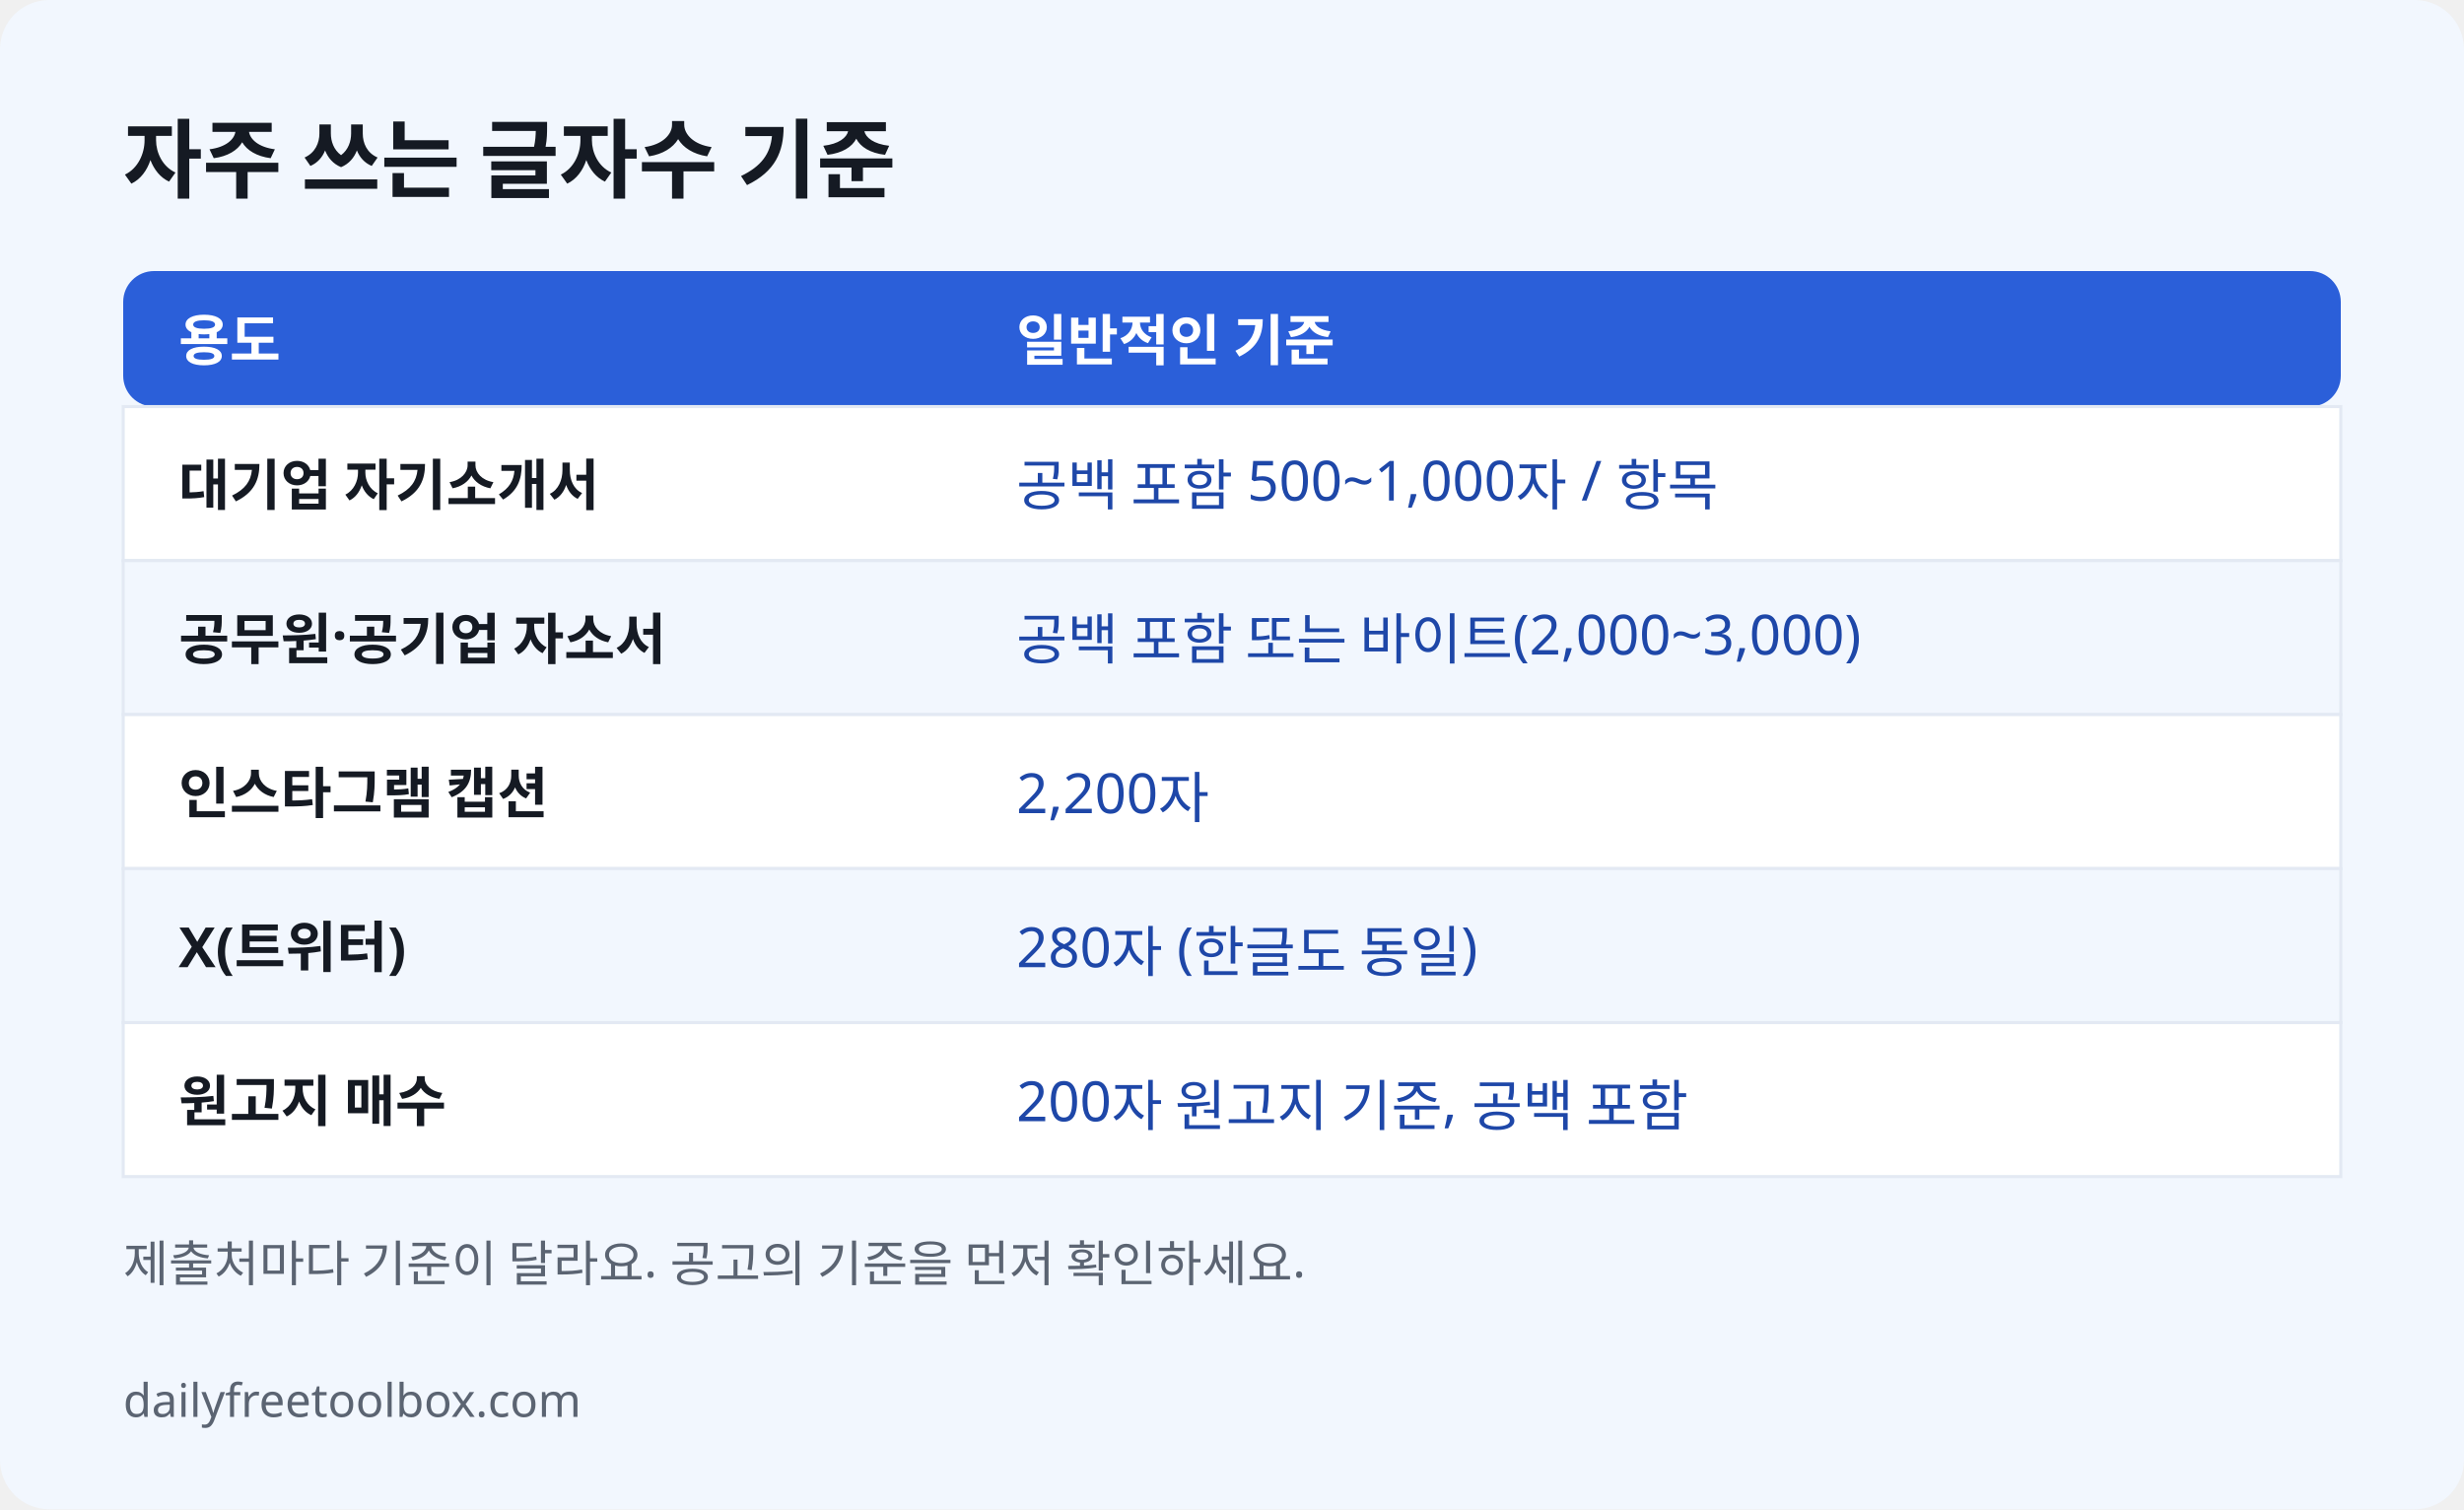
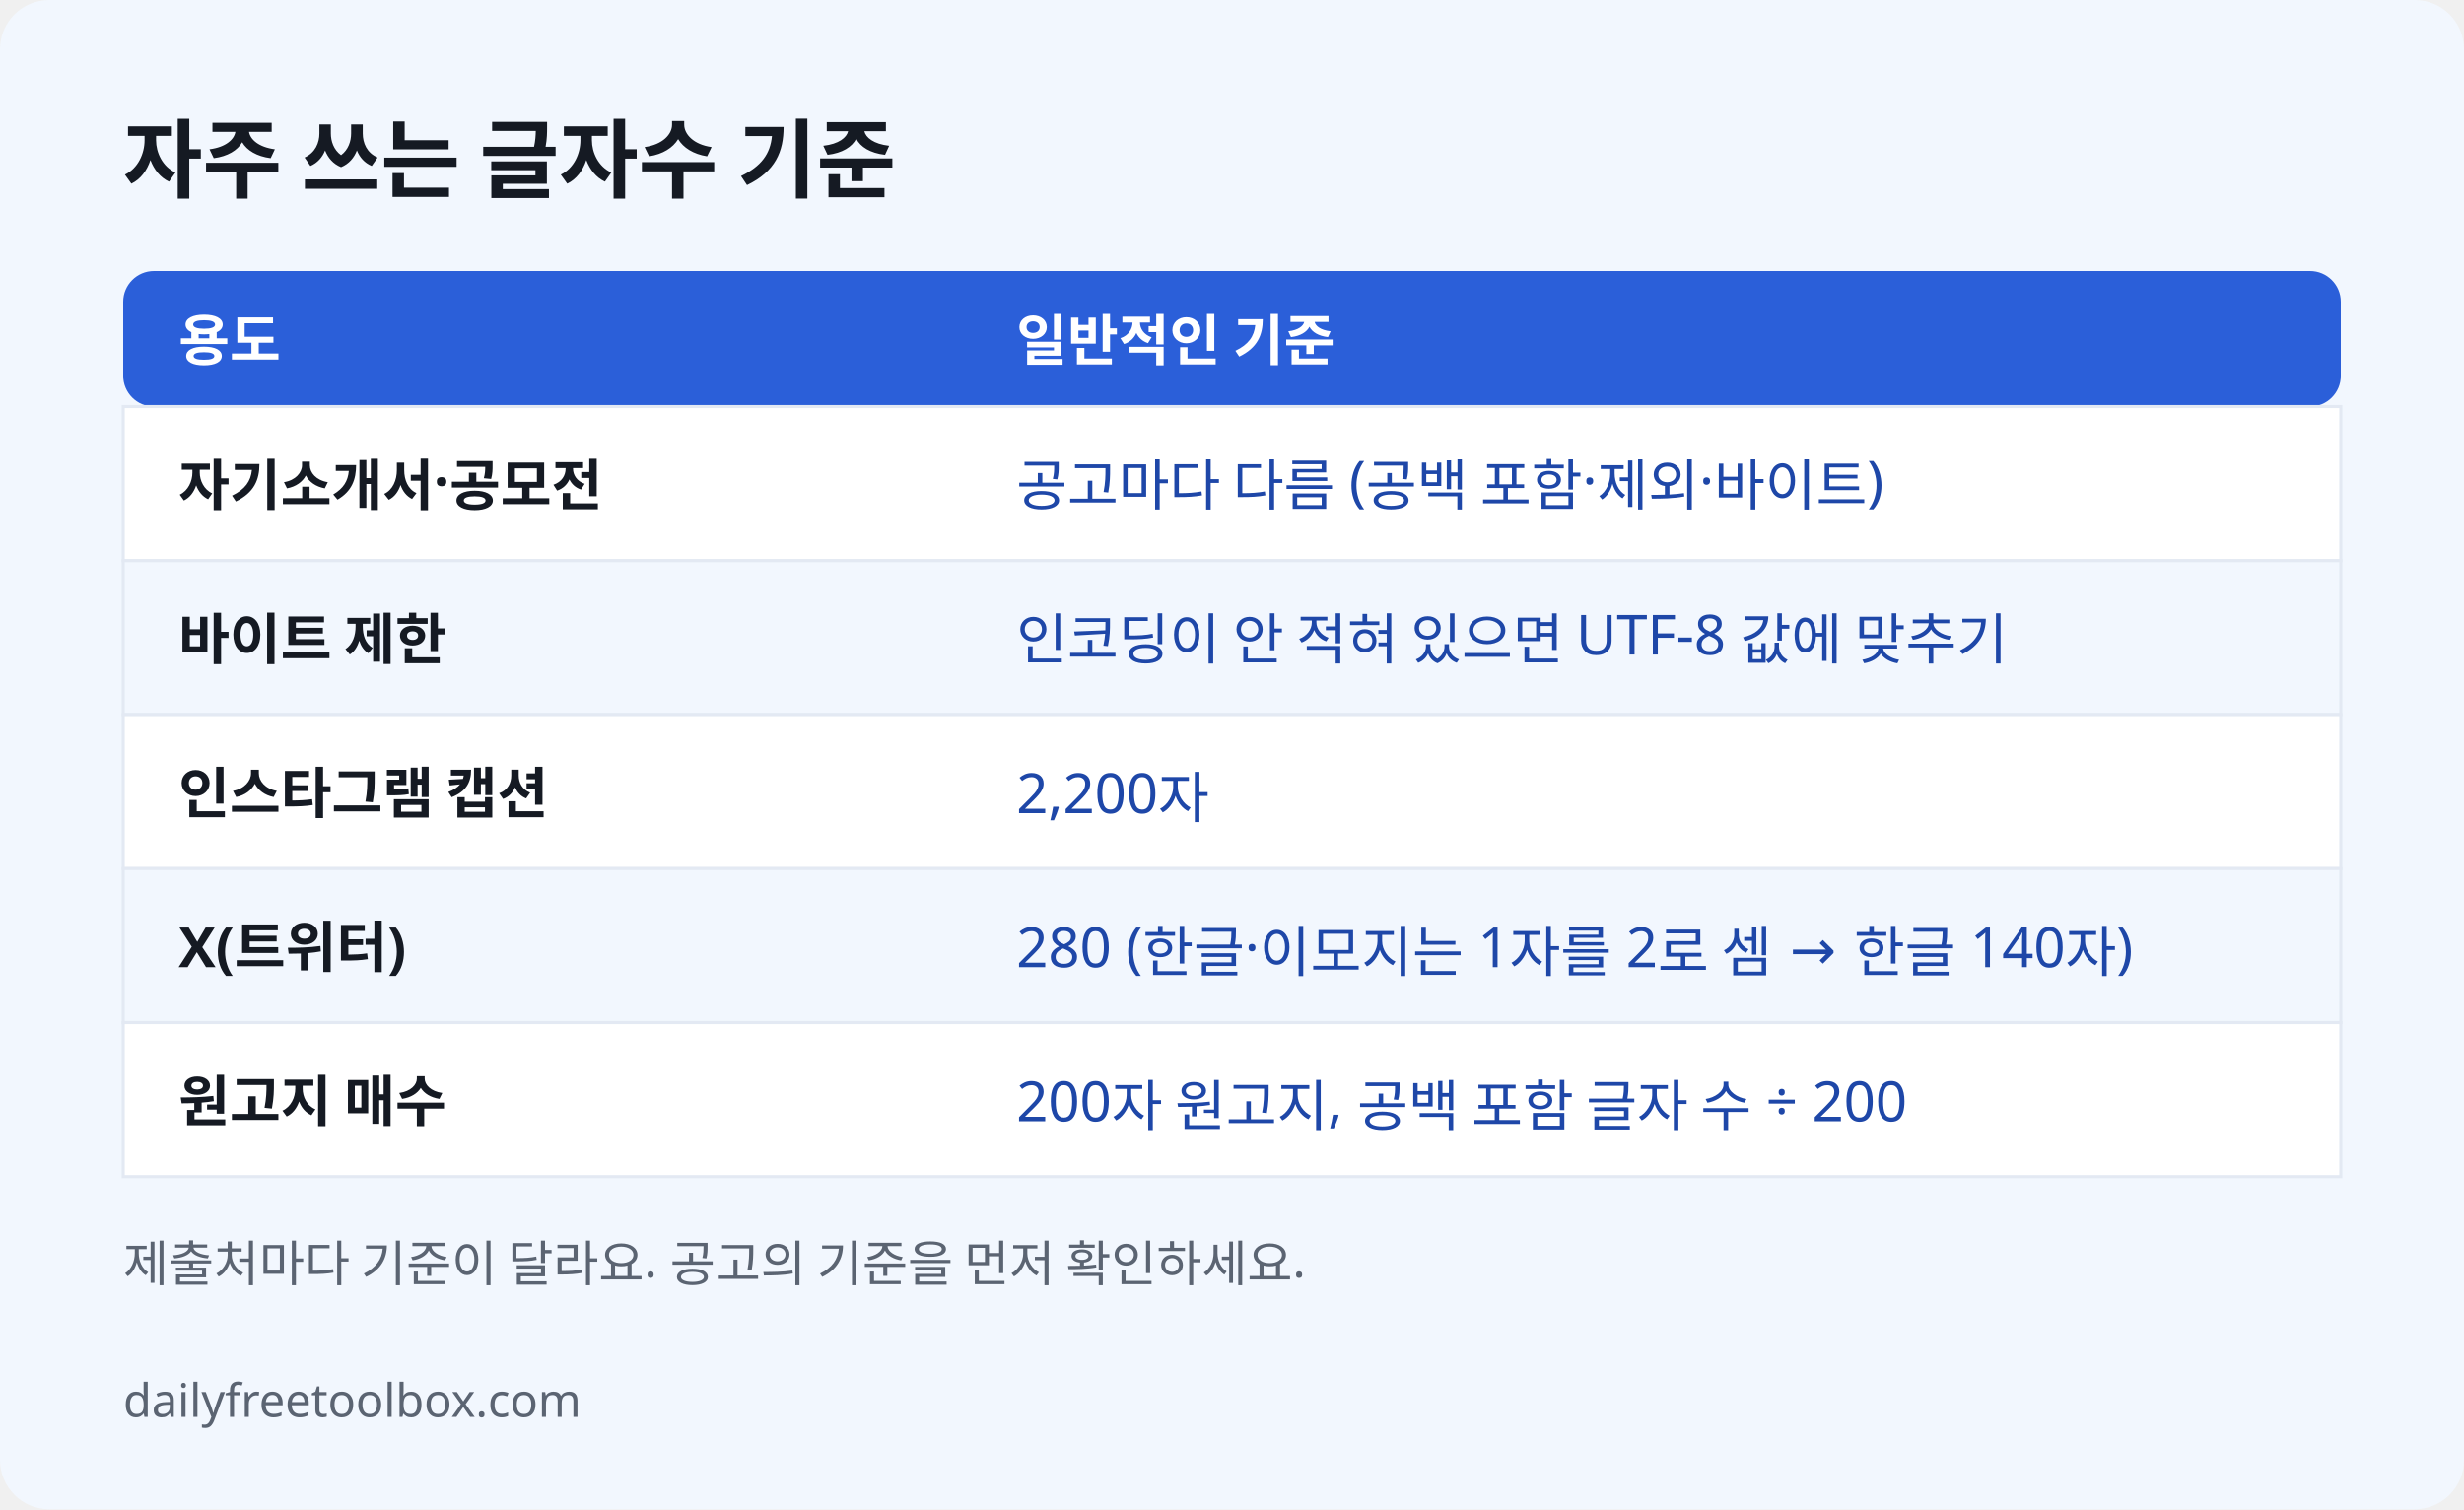
<svg xmlns="http://www.w3.org/2000/svg" viewBox="0 0 800 490" role="img">
  <rect width="800" height="490" rx="16" fill="#f2f7fe" />
  <g font-family="Pretendard, 'Noto Sans KR', 'Apple SD Gothic Neo', 'Malgun Gothic', 'Noto Sans JP', 'Yu Gothic', Meiryo, sans-serif">
    <text x="40" y="62" font-size="28" font-weight="800" fill="#151a23" text-anchor="start">자주 쓰는 글자수 기준</text>
    <rect x="40" y="88" width="720" height="44" rx="10" fill="#2b5fd9" />
    <text x="58" y="117" font-size="18" font-weight="700" fill="#ffffff" text-anchor="start">용도</text>
    <text x="330" y="117" font-size="18" font-weight="700" fill="#ffffff" text-anchor="start">일반적인 기준</text>
    <rect x="40" y="132" width="720" height="50" fill="#ffffff" stroke="#e3e9f3" stroke-width="1" />
-     <text x="58" y="164" font-size="18" font-weight="700" fill="#151a23" text-anchor="start">대기업 자기소개서</text>
-     <text x="330" y="164" font-size="18" font-weight="400" fill="#1e47a8" text-anchor="start">공백 포함 500~1,000자 / 항목</text>
+     <text x="58" y="164" font-size="18" font-weight="700" fill="#151a23" text-anchor="start">자기소개서·공모전</text>
+     <text x="330" y="164" font-size="18" font-weight="400" fill="#1e47a8" text-anchor="start">공고마다 다름 (공백 포함·제외·바이트)</text>
    <rect x="40" y="182" width="720" height="50" fill="#f2f7fe" stroke="#e3e9f3" stroke-width="1" />
-     <text x="58" y="214" font-size="18" font-weight="700" fill="#151a23" text-anchor="start">공무원·공기업 자소서</text>
-     <text x="330" y="214" font-size="18" font-weight="400" fill="#1e47a8" text-anchor="start">공백 포함 또는 바이트(2,000~3,000)</text>
+     <text x="58" y="214" font-size="18" font-weight="700" fill="#151a23" text-anchor="start">바이트 제한</text>
+     <text x="330" y="214" font-size="18" font-weight="400" fill="#1e47a8" text-anchor="start">인코딩이 안 적혀 있으면 UTF-8 값에 맞추기</text>
    <rect x="40" y="232" width="720" height="50" fill="#ffffff" stroke="#e3e9f3" stroke-width="1" />
    <text x="58" y="264" font-size="18" font-weight="700" fill="#151a23" text-anchor="start">인스타그램 캡션</text>
    <text x="330" y="264" font-size="18" font-weight="400" fill="#1e47a8" text-anchor="start">2,200자</text>
    <rect x="40" y="282" width="720" height="50" fill="#f2f7fe" stroke="#e3e9f3" stroke-width="1" />
    <text x="58" y="314" font-size="18" font-weight="700" fill="#151a23" text-anchor="start">X(트위터)</text>
-     <text x="330" y="314" font-size="18" font-weight="400" fill="#1e47a8" text-anchor="start">280자 (한글도 동일)</text>
+     <text x="330" y="314" font-size="18" font-weight="400" fill="#1e47a8" text-anchor="start">280 (한글·이모지는 1자를 2로 셈 → 한글 140자)</text>
    <rect x="40" y="332" width="720" height="50" fill="#ffffff" stroke="#e3e9f3" stroke-width="1" />
    <text x="58" y="364" font-size="18" font-weight="700" fill="#151a23" text-anchor="start">원고지 매수</text>
-     <text x="330" y="364" font-size="18" font-weight="400" fill="#1e47a8" text-anchor="start">200자 원고지 기준, 공백 포함</text>
+     <text x="330" y="364" font-size="18" font-weight="400" fill="#1e47a8" text-anchor="start">200자 원고지, 공백 포함 글자 수 ÷ 200</text>
    <text x="40" y="416" font-size="16" font-weight="400" fill="#5b6472" text-anchor="start">제출처마다 기준이 달라요. 공고의 기준을 먼저 확인하세요.</text>
    <text x="40" y="460" font-size="15" font-weight="400" fill="#5b6472" text-anchor="start">dailyfreetoolbox.com</text>
  </g>
</svg>
